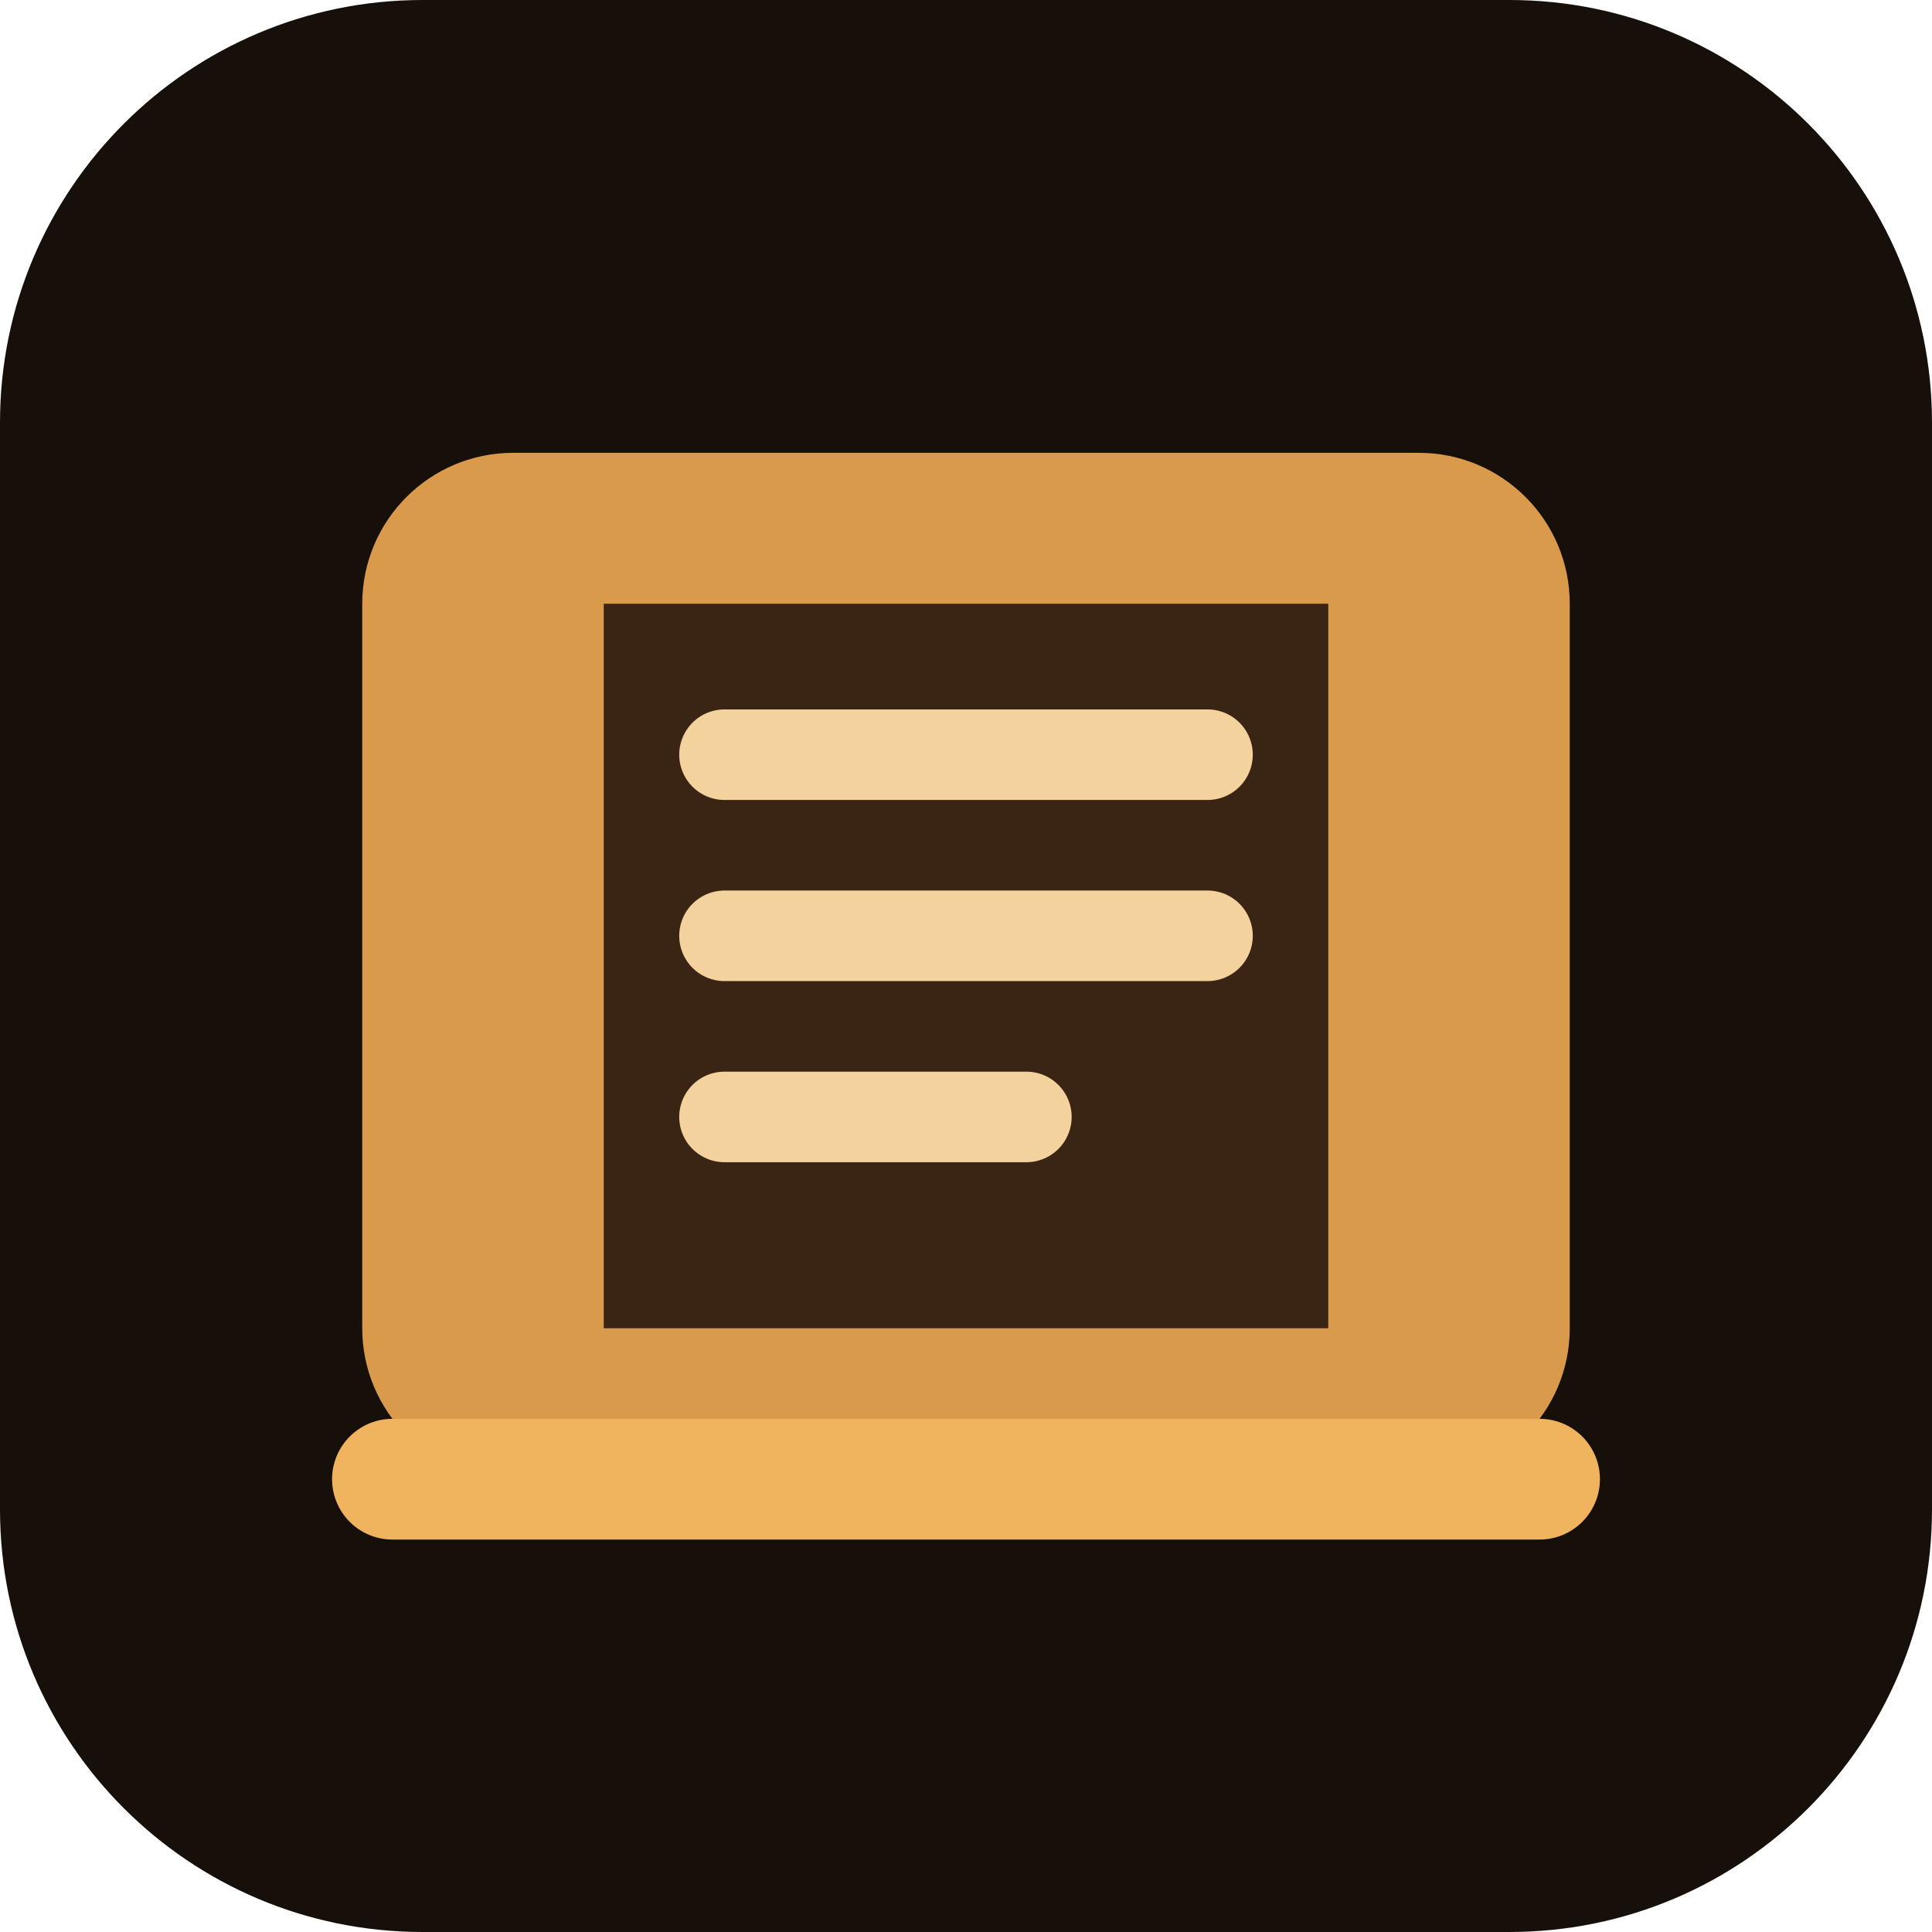
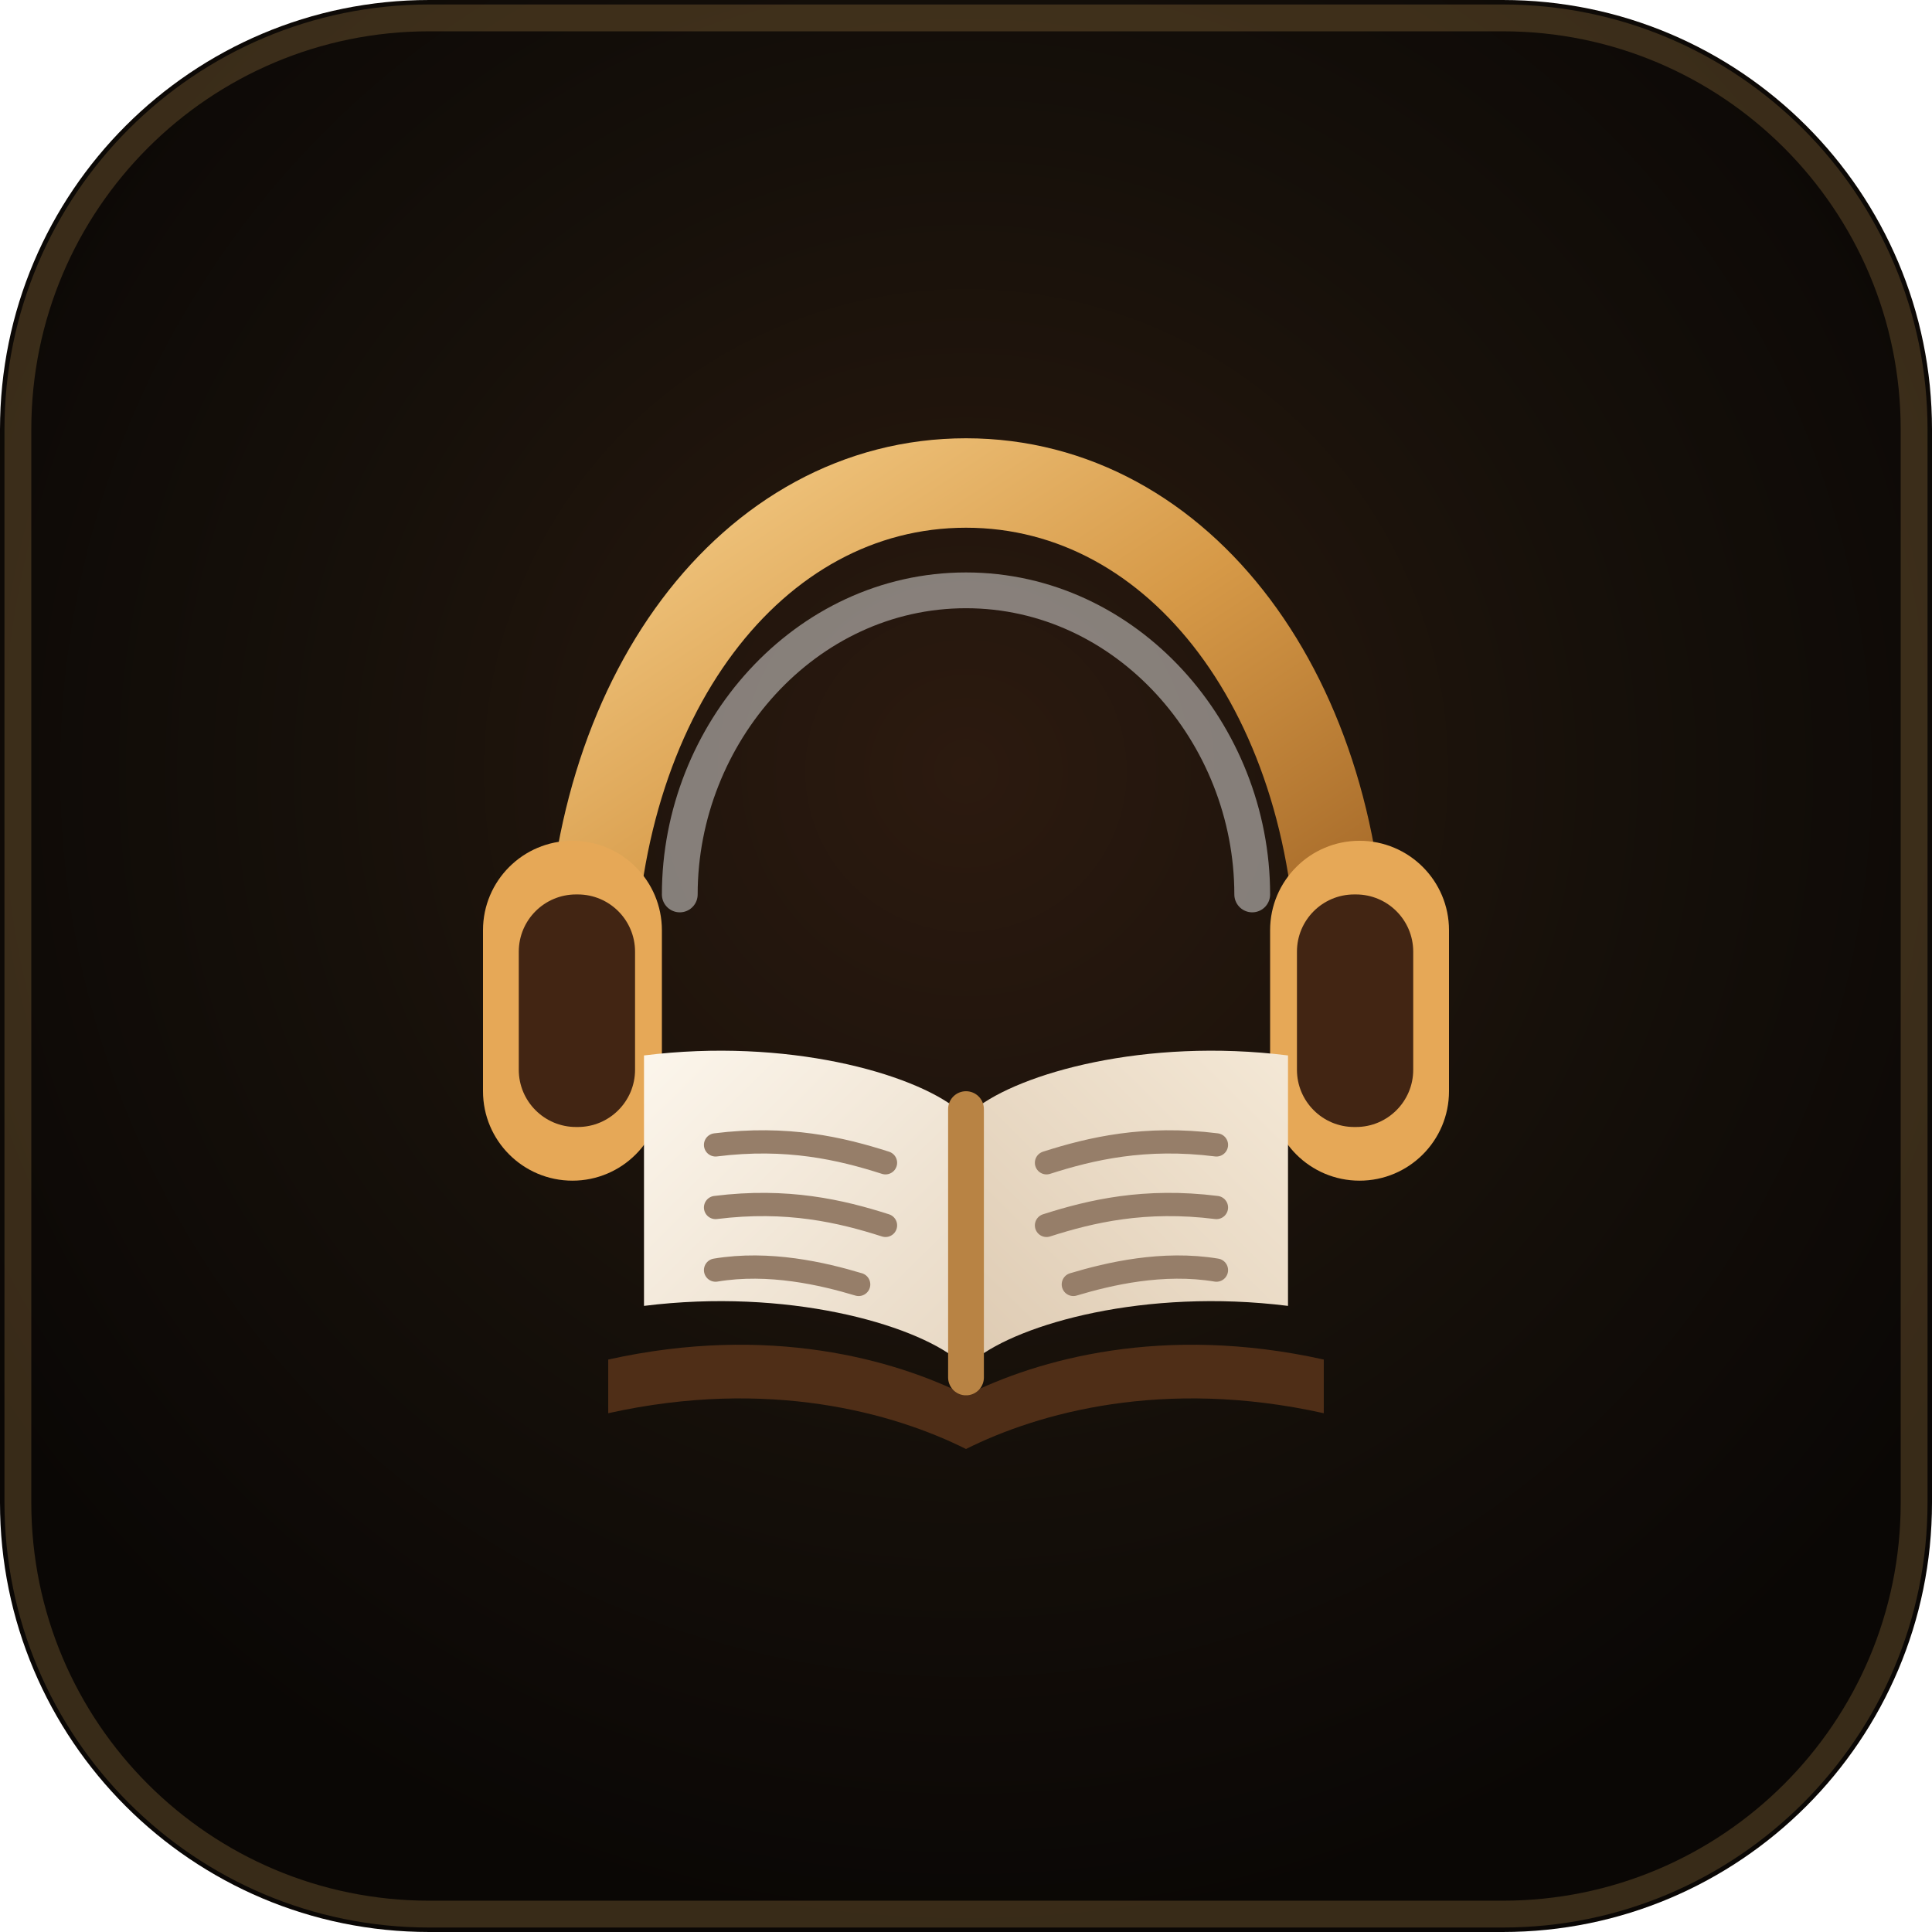
- <svg xmlns="http://www.w3.org/2000/svg" viewBox="0 0 64 64">
-   <rect width="64" height="64" rx="14" fill="#17100a" />
-   <rect x="12" y="15" width="40" height="34" rx="5" fill="#d99a4c" />
-   <path d="M20 20h24v24H20z" fill="#3a2414" />
-   <path d="M24 25h16M24 31h16M24 37h10" stroke="#f4d29d" stroke-width="3" stroke-linecap="round" />
-   <path d="M13 49h38" stroke="#f0b45f" stroke-width="4" stroke-linecap="round" />
+ <svg xmlns="http://www.w3.org/2000/svg" viewBox="0 0 108 108" width="108" height="108">
+   <defs>
+     <radialGradient id="bgGrad" cx="50%" cy="40%" r="60%">
+       <stop offset="0%" stop-color="#2c1a0f" />
+       <stop offset="55%" stop-color="#16100a" />
+       <stop offset="100%" stop-color="#0a0705" />
+     </radialGradient>
+     <linearGradient id="goldGrad" x1="0%" y1="0%" x2="100%" y2="100%">
+       <stop offset="0%" stop-color="#f5cd88" />
+       <stop offset="50%" stop-color="#d69947" />
+       <stop offset="100%" stop-color="#9e6224" />
+     </linearGradient>
+     <linearGradient id="pageL" x1="0%" y1="0%" x2="100%" y2="100%">
+       <stop offset="0%" stop-color="#fcf6ec" />
+       <stop offset="100%" stop-color="#e8d9c5" />
+     </linearGradient>
+     <linearGradient id="pageR" x1="100%" y1="0%" x2="0%" y2="100%">
+       <stop offset="0%" stop-color="#f4e8d6" />
+       <stop offset="100%" stop-color="#decbb3" />
+     </linearGradient>
+   </defs>
+   <rect width="108" height="108" rx="24" fill="url(#bgGrad)" />
+   <rect width="106" height="106" x="1" y="1" rx="23" fill="none" stroke="rgba(240, 185, 100, 0.2)" stroke-width="1.5" />
+   <path d="M33 55 C33 39 42 27 54 27 C66 27 75 39 75 55" fill="none" stroke="url(#goldGrad)" stroke-width="5" stroke-linecap="round" />
+   <path d="M38 50 C38 41 45 33 54 33 C63 33 70 41 70 50" fill="none" stroke="rgba(255,255,255,0.45)" stroke-width="2" stroke-linecap="round" />
+   <rect x="27" y="47" width="10" height="19" rx="5" fill="#e6a857" />
+   <rect x="29" y="50" width="6.5" height="13" rx="3.2" fill="#422513" />
+   <rect x="71" y="47" width="10" height="19" rx="5" fill="#e6a857" />
+   <rect x="72.5" y="50" width="6.5" height="13" rx="3.2" fill="#422513" />
+   <path d="M34 76 C43 74 50 76 54 78 C58 76 65 74 74 76 L74 79 C65 77 58 79 54 81 C50 79 43 77 34 79 Z" fill="#4f2e17" />
+   <path d="M36 59 C44 58 51 60 53.5 62 L53.5 76 C51 74 44 72 36 73 Z" fill="url(#pageL)" />
+   <path d="M72 59 C64 58 57 60 54.5 62 L54.5 76 C57 74 64 72 72 73 Z" fill="url(#pageR)" />
+   <line x1="54" y1="62" x2="54" y2="77" stroke="#b88344" stroke-width="2" stroke-linecap="round" />
+   <path d="M40 64 C44 63.5 47 64.2 49.5 65 M40 67.5 C44 67 47 67.7 49.5 68.5 M40 71 C43 70.5 46 71.2 48 71.8" stroke="#967e69" stroke-width="1.3" stroke-linecap="round" />
+   <path d="M68 64 C64 63.5 61 64.2 58.5 65 M68 67.5 C64 67 61 67.7 58.5 68.5 M68 71 C65 70.5 62 71.2 60 71.8" stroke="#967e69" stroke-width="1.3" stroke-linecap="round" />
+   <line x1="50" y1="54" x2="50" y2="48" stroke="url(#goldGrad)" stroke-width="2.4" stroke-linecap="round" />
+   <line x1="54" y1="56" x2="54" y2="44" stroke="url(#goldGrad)" stroke-width="2.6" stroke-linecap="round" />
+   <line x1="58" y1="54" x2="58" y2="48" stroke="url(#goldGrad)" stroke-width="2.4" stroke-linecap="round" />
</svg>
